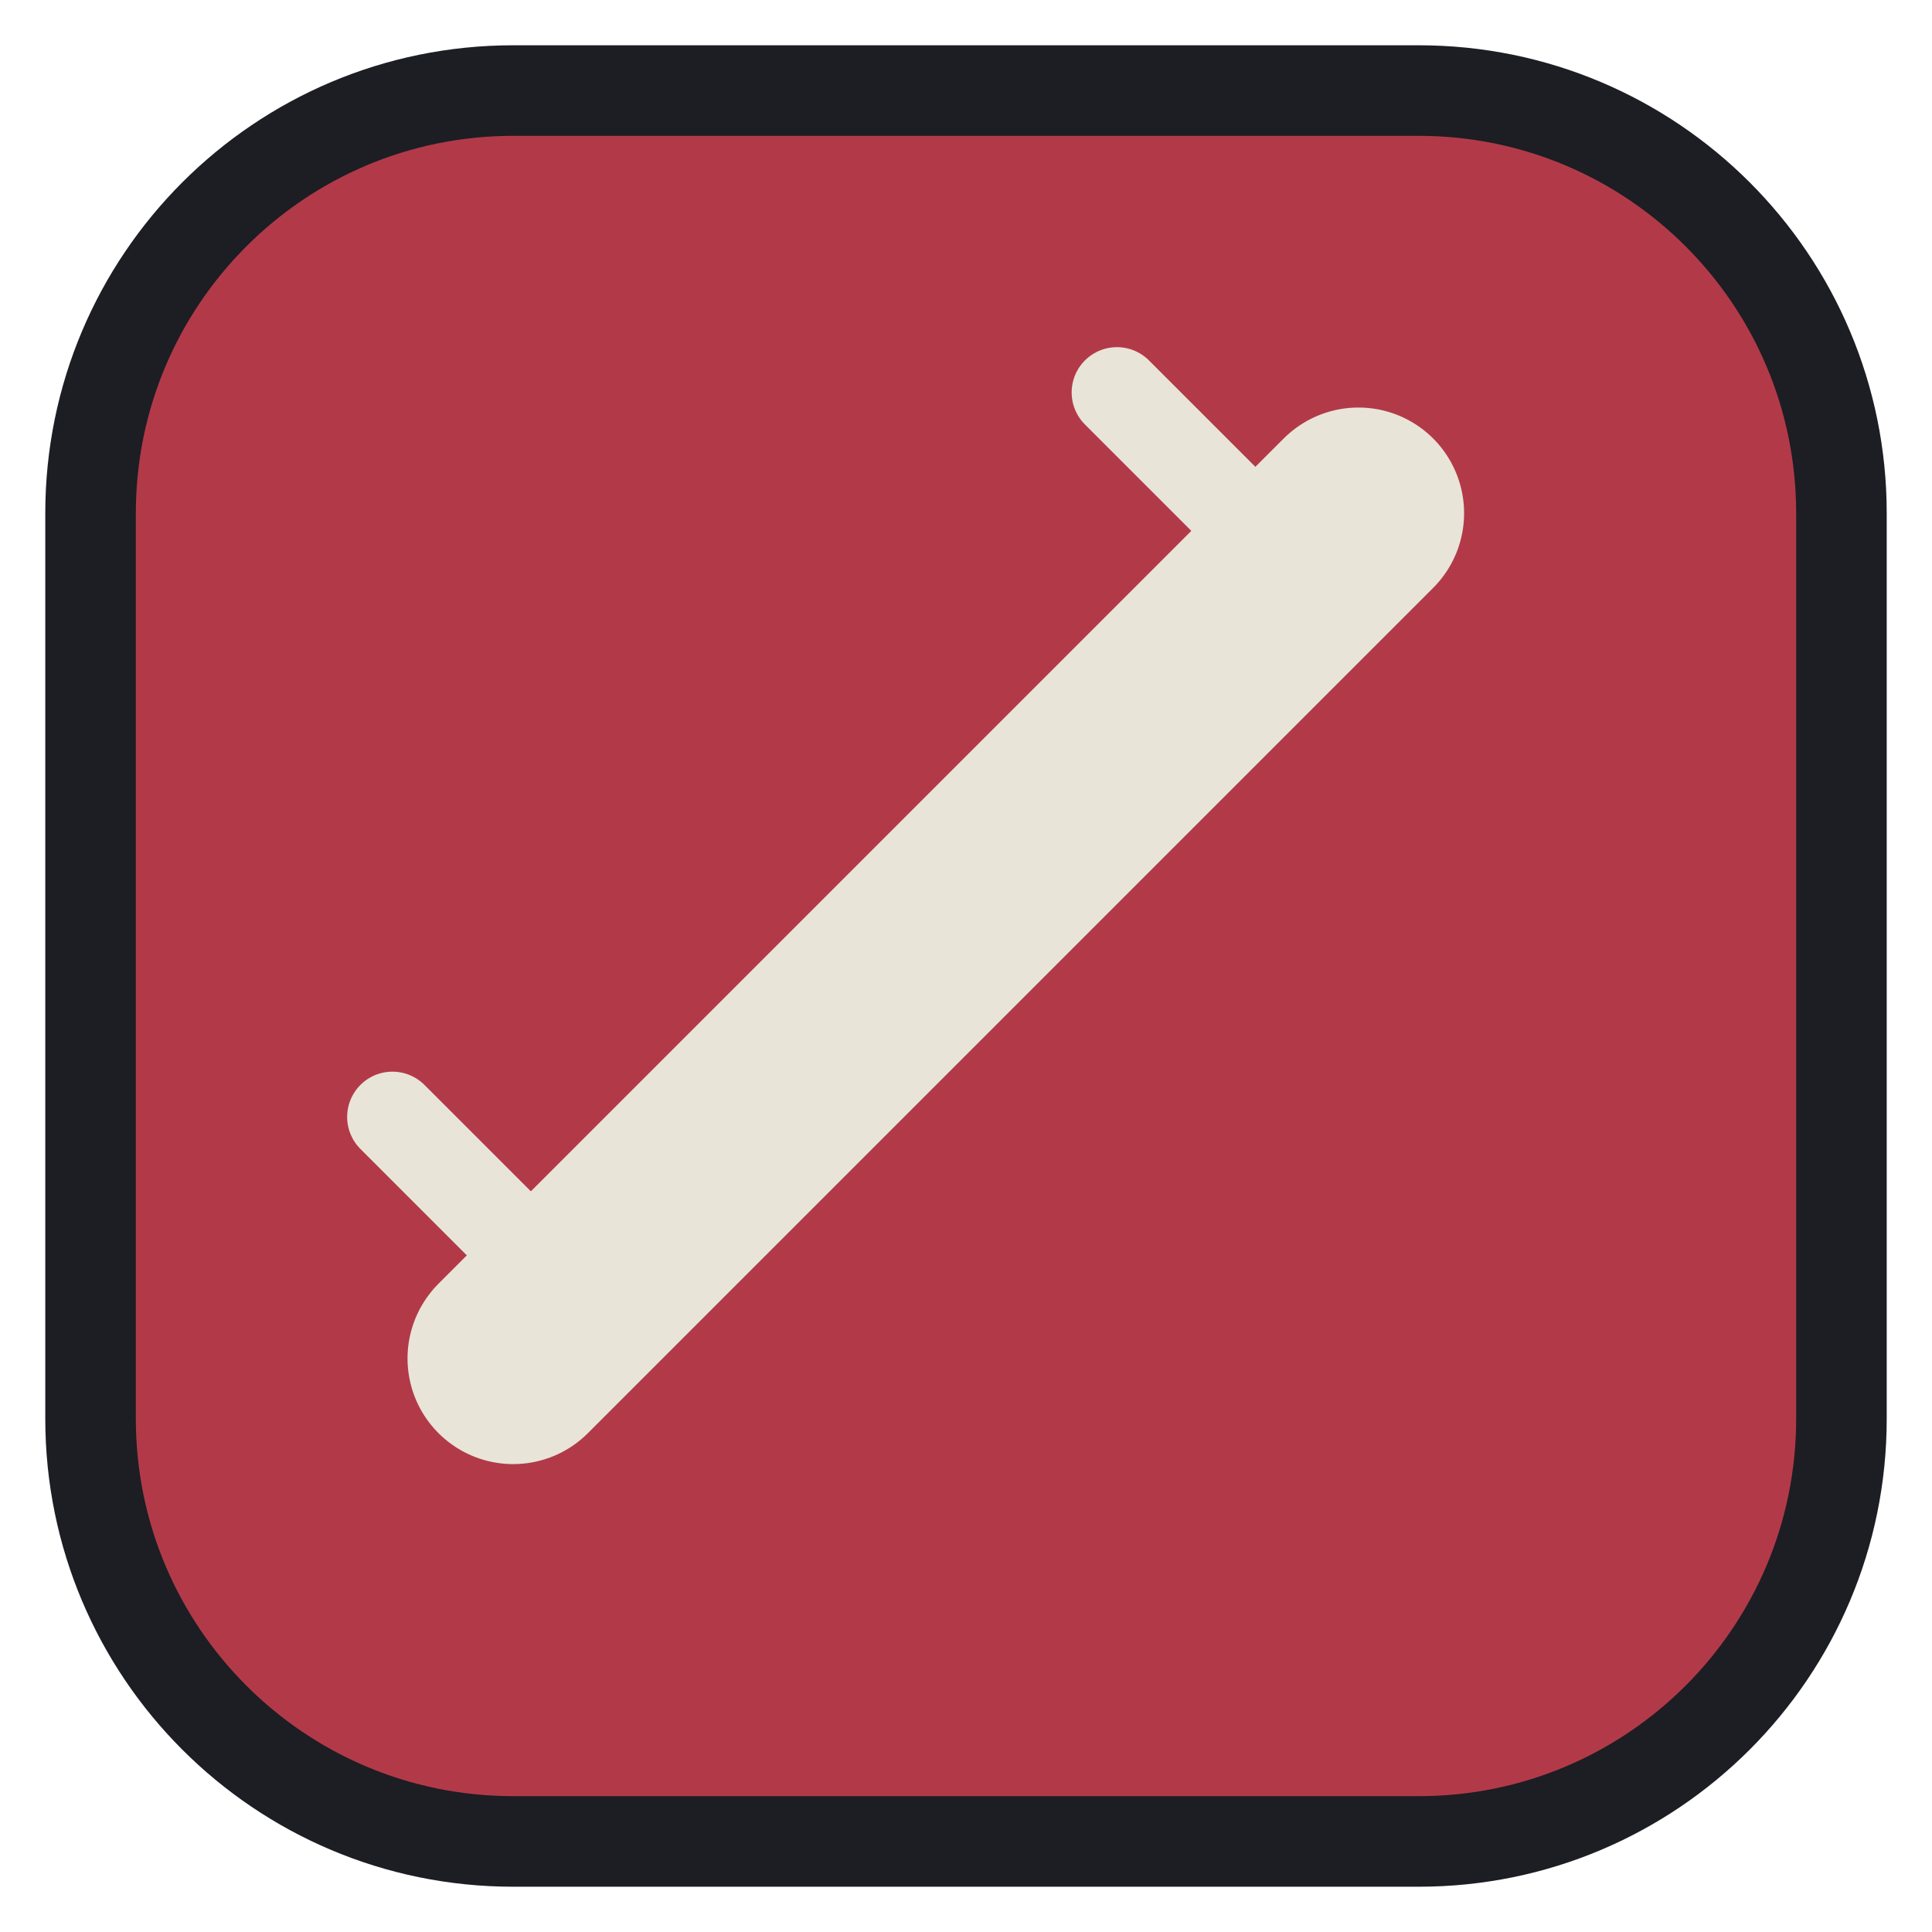
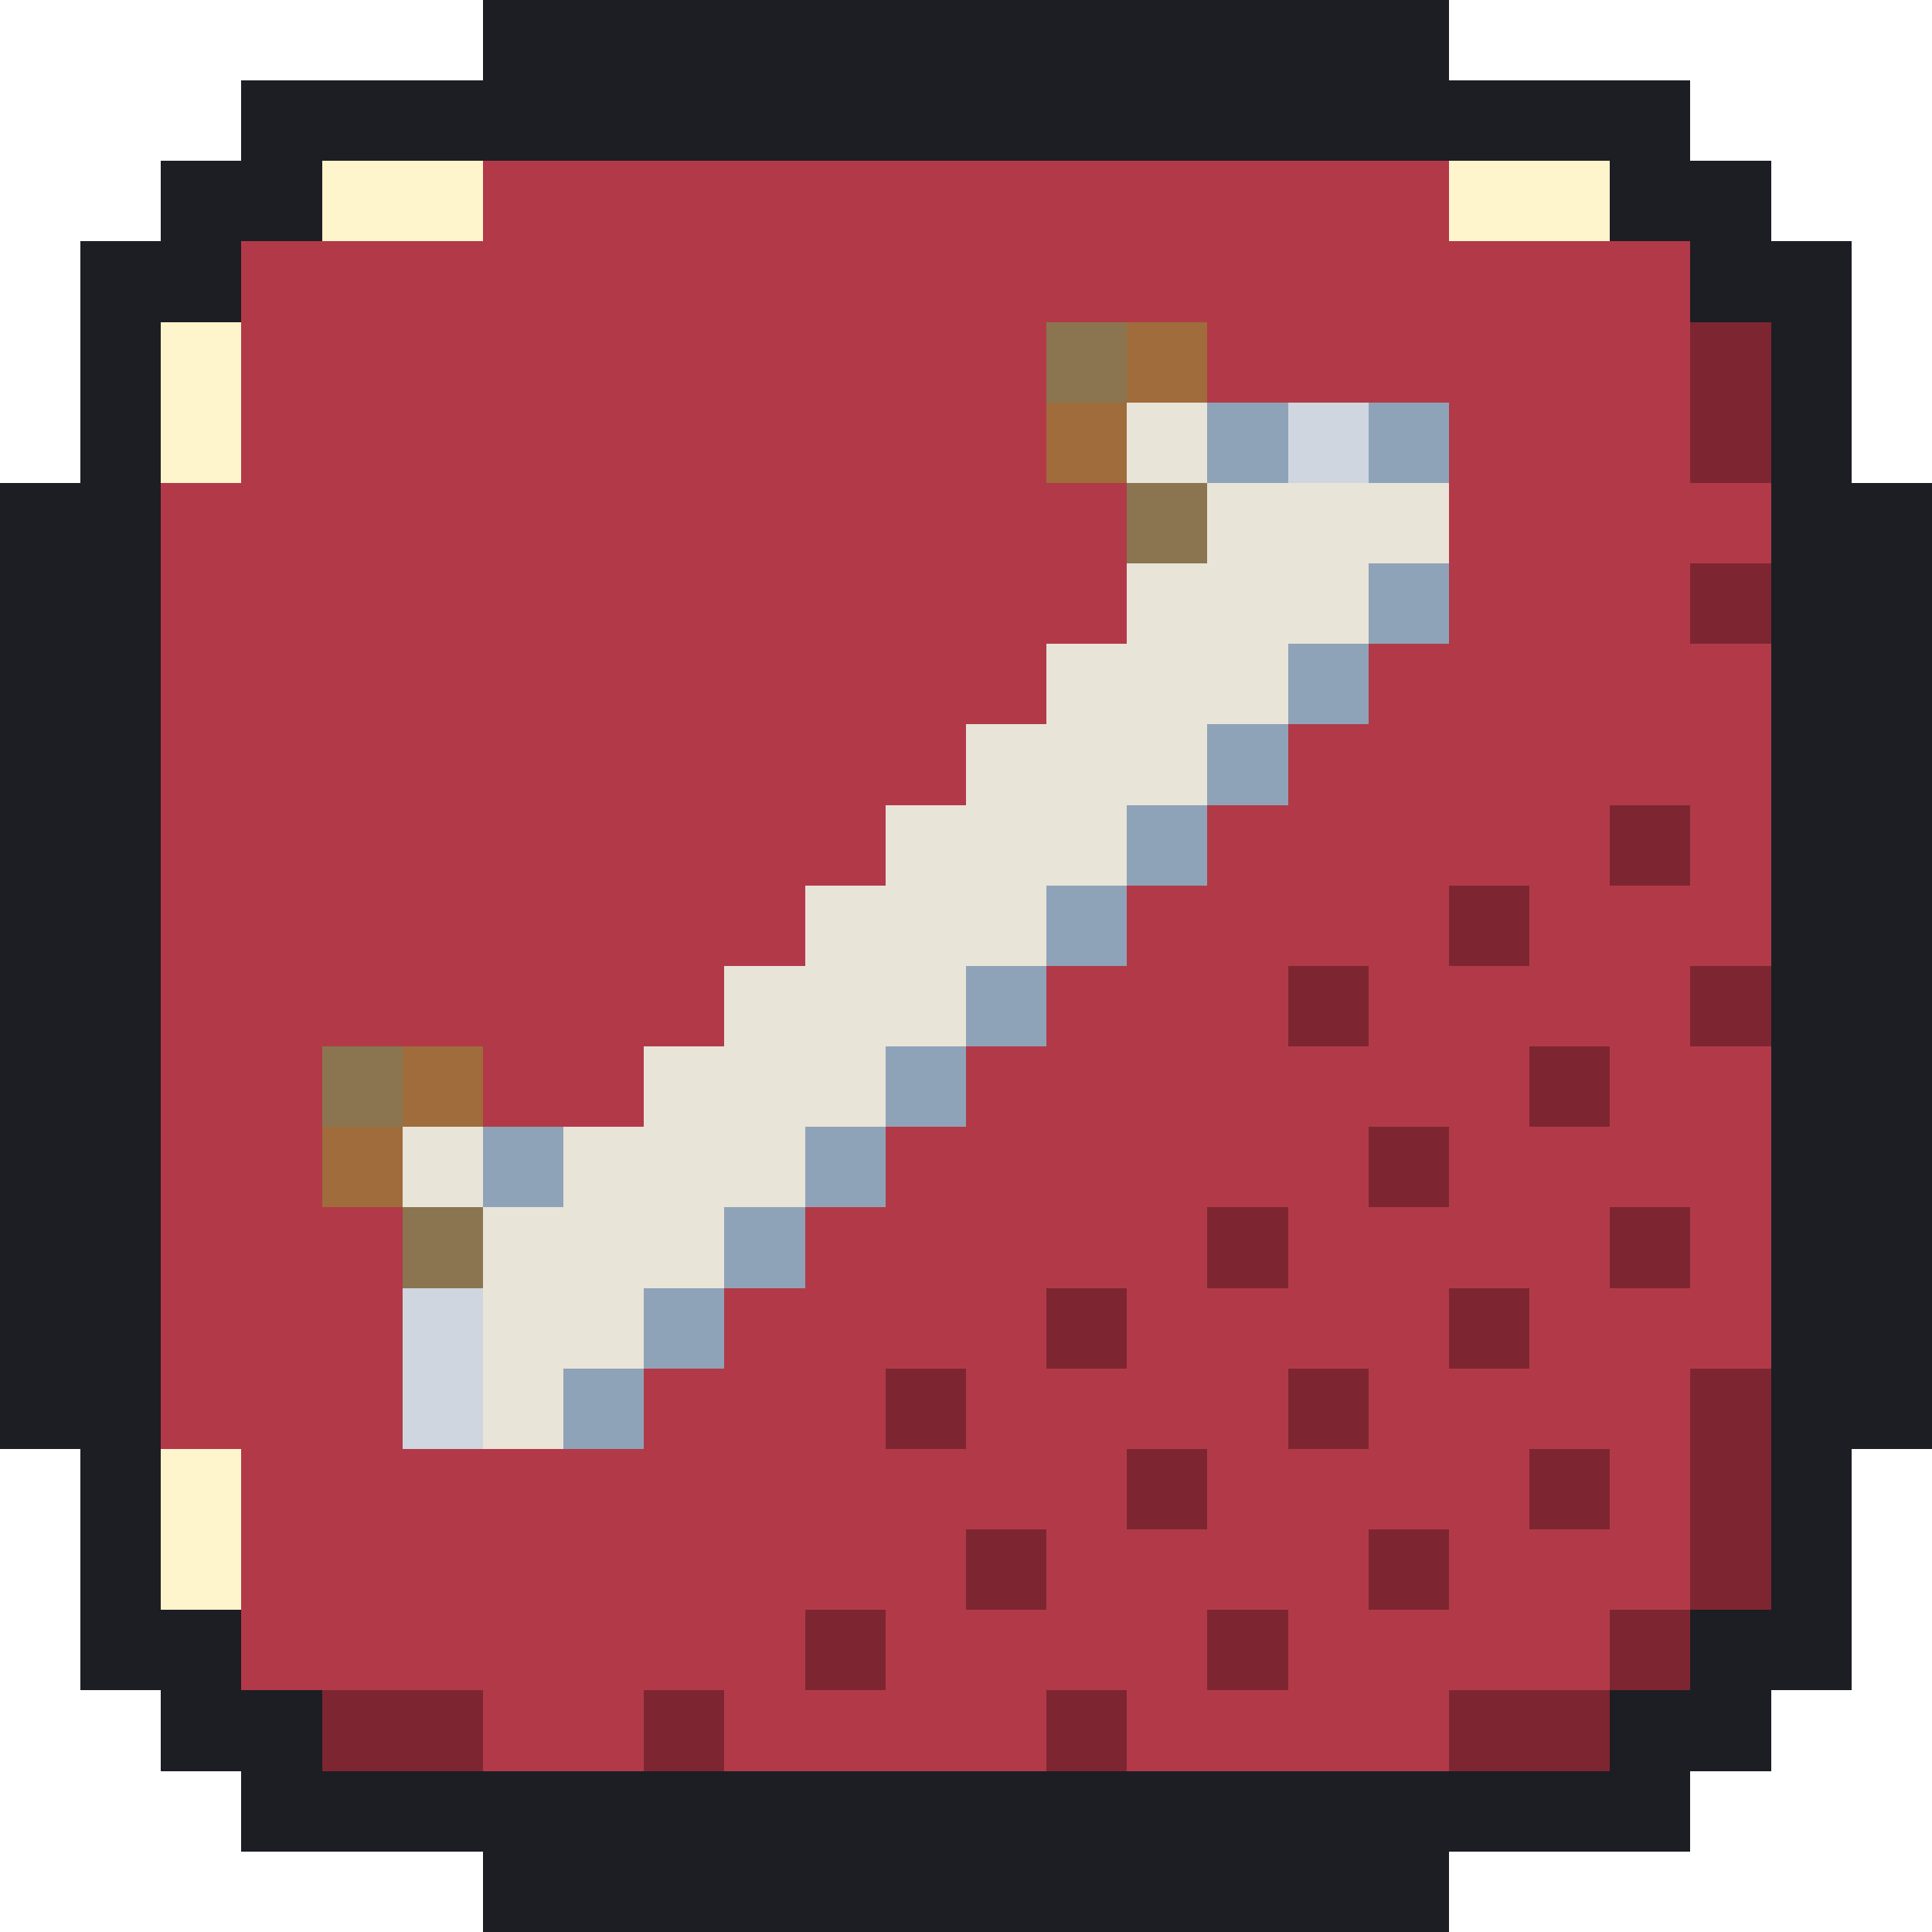
- <svg xmlns="http://www.w3.org/2000/svg" viewBox="0 0 64 64" width="64" height="64">
-   <g stroke="#1d1d24" stroke-width="3" stroke-linejoin="round" stroke-linecap="round">
-     <rect x="3" y="3" width="58" height="58" rx="14" fill="#b23a48" />
-     <path d="M17 45 45 17" fill="none" stroke="#e9e4d8" stroke-width="7" />
-     <path d="m13 37 7 7M37 13l7 7" fill="none" stroke="#e9e4d8" />
-   </g>
+ <svg xmlns="http://www.w3.org/2000/svg" viewBox="0 0 24 24" width="64" height="64" shape-rendering="crispEdges">
+   <path fill="#1d1d24" d="M6 0h12v1H6ZM3 1h18v1H3ZM2 2h2v1H2ZM20 2h2v1H20ZM1 3h2v1H1ZM21 3h2v1H21ZM1 4h1v1H1ZM22 4h1v1H22ZM1 5h1v1H1ZM22 5h1v1H22ZM0 6h2v1H0ZM22 6h2v1H22ZM0 7h2v1H0ZM22 7h2v1H22ZM0 8h2v1H0ZM22 8h2v1H22ZM0 9h2v1H0ZM22 9h2v1H22ZM0 10h2v1H0ZM22 10h2v1H22ZM0 11h2v1H0ZM22 11h2v1H22ZM0 12h2v1H0ZM22 12h2v1H22ZM0 13h2v1H0ZM22 13h2v1H22ZM0 14h2v1H0ZM22 14h2v1H22ZM0 15h2v1H0ZM22 15h2v1H22ZM0 16h2v1H0ZM22 16h2v1H22ZM0 17h2v1H0ZM22 17h2v1H22ZM1 18h1v1H1ZM22 18h1v1H22ZM1 19h1v1H1ZM22 19h1v1H22ZM1 20h2v1H1ZM21 20h2v1H21ZM2 21h2v1H2ZM20 21h2v1H20ZM3 22h18v1H3ZM6 23h12v1H6Z" />
+   <path fill="#fff5cc" d="M4 2h2v1H4ZM18 2h2v1H18ZM2 4h1v1H2ZM2 5h1v1H2ZM2 18h1v1H2ZM2 19h1v1H2Z" />
+   <path fill="#b23a48" d="M6 2h12v1H6ZM3 3h18v1H3ZM3 4h10v1H3ZM15 4h6v1H15ZM3 5h10v1H3ZM18 5h3v1H18ZM2 6h12v1H2ZM18 6h4v1H18ZM2 7h12v1H2ZM18 7h3v1H18ZM2 8h11v1H2ZM17 8h5v1H17ZM2 9h10v1H2ZM16 9h6v1H16ZM2 10h9v1H2ZM15 10h5v1H15ZM21 10h1v1H21ZM2 11h8v1H2ZM14 11h4v1H14ZM19 11h3v1H19ZM2 12h7v1H2ZM13 12h3v1H13ZM17 12h4v1H17ZM2 13h2v1H2ZM6 13h2v1H6ZM12 13h7v1H12ZM20 13h2v1H20ZM2 14h2v1H2ZM11 14h6v1H11ZM18 14h4v1H18ZM2 15h3v1H2ZM10 15h5v1H10ZM16 15h4v1H16ZM21 15h1v1H21ZM2 16h3v1H2ZM9 16h4v1H9ZM14 16h4v1H14ZM19 16h3v1H19ZM2 17h3v1H2ZM8 17h3v1H8ZM12 17h4v1H12ZM17 17h4v1H17ZM3 18h11v1H3ZM15 18h4v1H15ZM20 18h1v1H20ZM3 19h9v1H3ZM13 19h4v1H13ZM18 19h3v1H18ZM3 20h7v1H3ZM11 20h4v1H11ZM16 20h4v1H16ZM6 21h2v1H6ZM9 21h4v1H9ZM14 21h4v1H14Z" />
+   <path fill="#8a7550" d="M13 4h1v1H13ZM14 6h1v1H14ZM4 13h1v1H4ZM5 15h1v1H5Z" />
+   <path fill="#a06c3b" d="M14 4h1v1H14ZM13 5h1v1H13ZM5 13h1v1H5ZM4 14h1v1H4Z" />
+   <path fill="#7d2632" d="M21 4h1v1H21ZM21 5h1v1H21ZM21 7h1v1H21ZM20 10h1v1H20ZM18 11h1v1H18ZM16 12h1v1H16ZM21 12h1v1H21ZM19 13h1v1H19ZM17 14h1v1H17ZM15 15h1v1H15ZM20 15h1v1H20ZM13 16h1v1H13ZM18 16h1v1H18ZM11 17h1v1H11ZM16 17h1v1H16ZM21 17h1v1H21ZM14 18h1v1H14ZM19 18h1v1H19ZM21 18h1v1H21ZM12 19h1v1H12ZM17 19h1v1H17ZM21 19h1v1H21ZM10 20h1v1H10ZM15 20h1v1H15ZM20 20h1v1H20ZM4 21h2v1H4ZM8 21h1v1H8ZM13 21h1v1H13ZM18 21h2v1H18Z" />
+   <path fill="#e9e4d8" d="M14 5h1v1H14ZM15 6h3v1H15ZM14 7h3v1H14ZM13 8h3v1H13ZM12 9h3v1H12ZM11 10h3v1H11ZM10 11h3v1H10ZM9 12h3v1H9ZM8 13h3v1H8ZM5 14h1v1H5ZM7 14h3v1H7ZM6 15h3v1H6ZM6 16h2v1H6ZM6 17h1v1H6Z" />
+   <path fill="#8fa3b8" d="M15 5h1v1H15ZM17 5h1v1H17ZM17 7h1v1H17ZM16 8h1v1H16ZM15 9h1v1H15ZM14 10h1v1H14ZM13 11h1v1H13ZM12 12h1v1H12ZM11 13h1v1H11ZM6 14h1v1H6ZM10 14h1v1H10ZM9 15h1v1H9ZM8 16h1v1H8ZM7 17h1v1H7Z" />
+   <path fill="#cfd6e0" d="M16 5h1v1H16ZM5 16h1v1H5ZM5 17h1v1H5Z" />
</svg>
